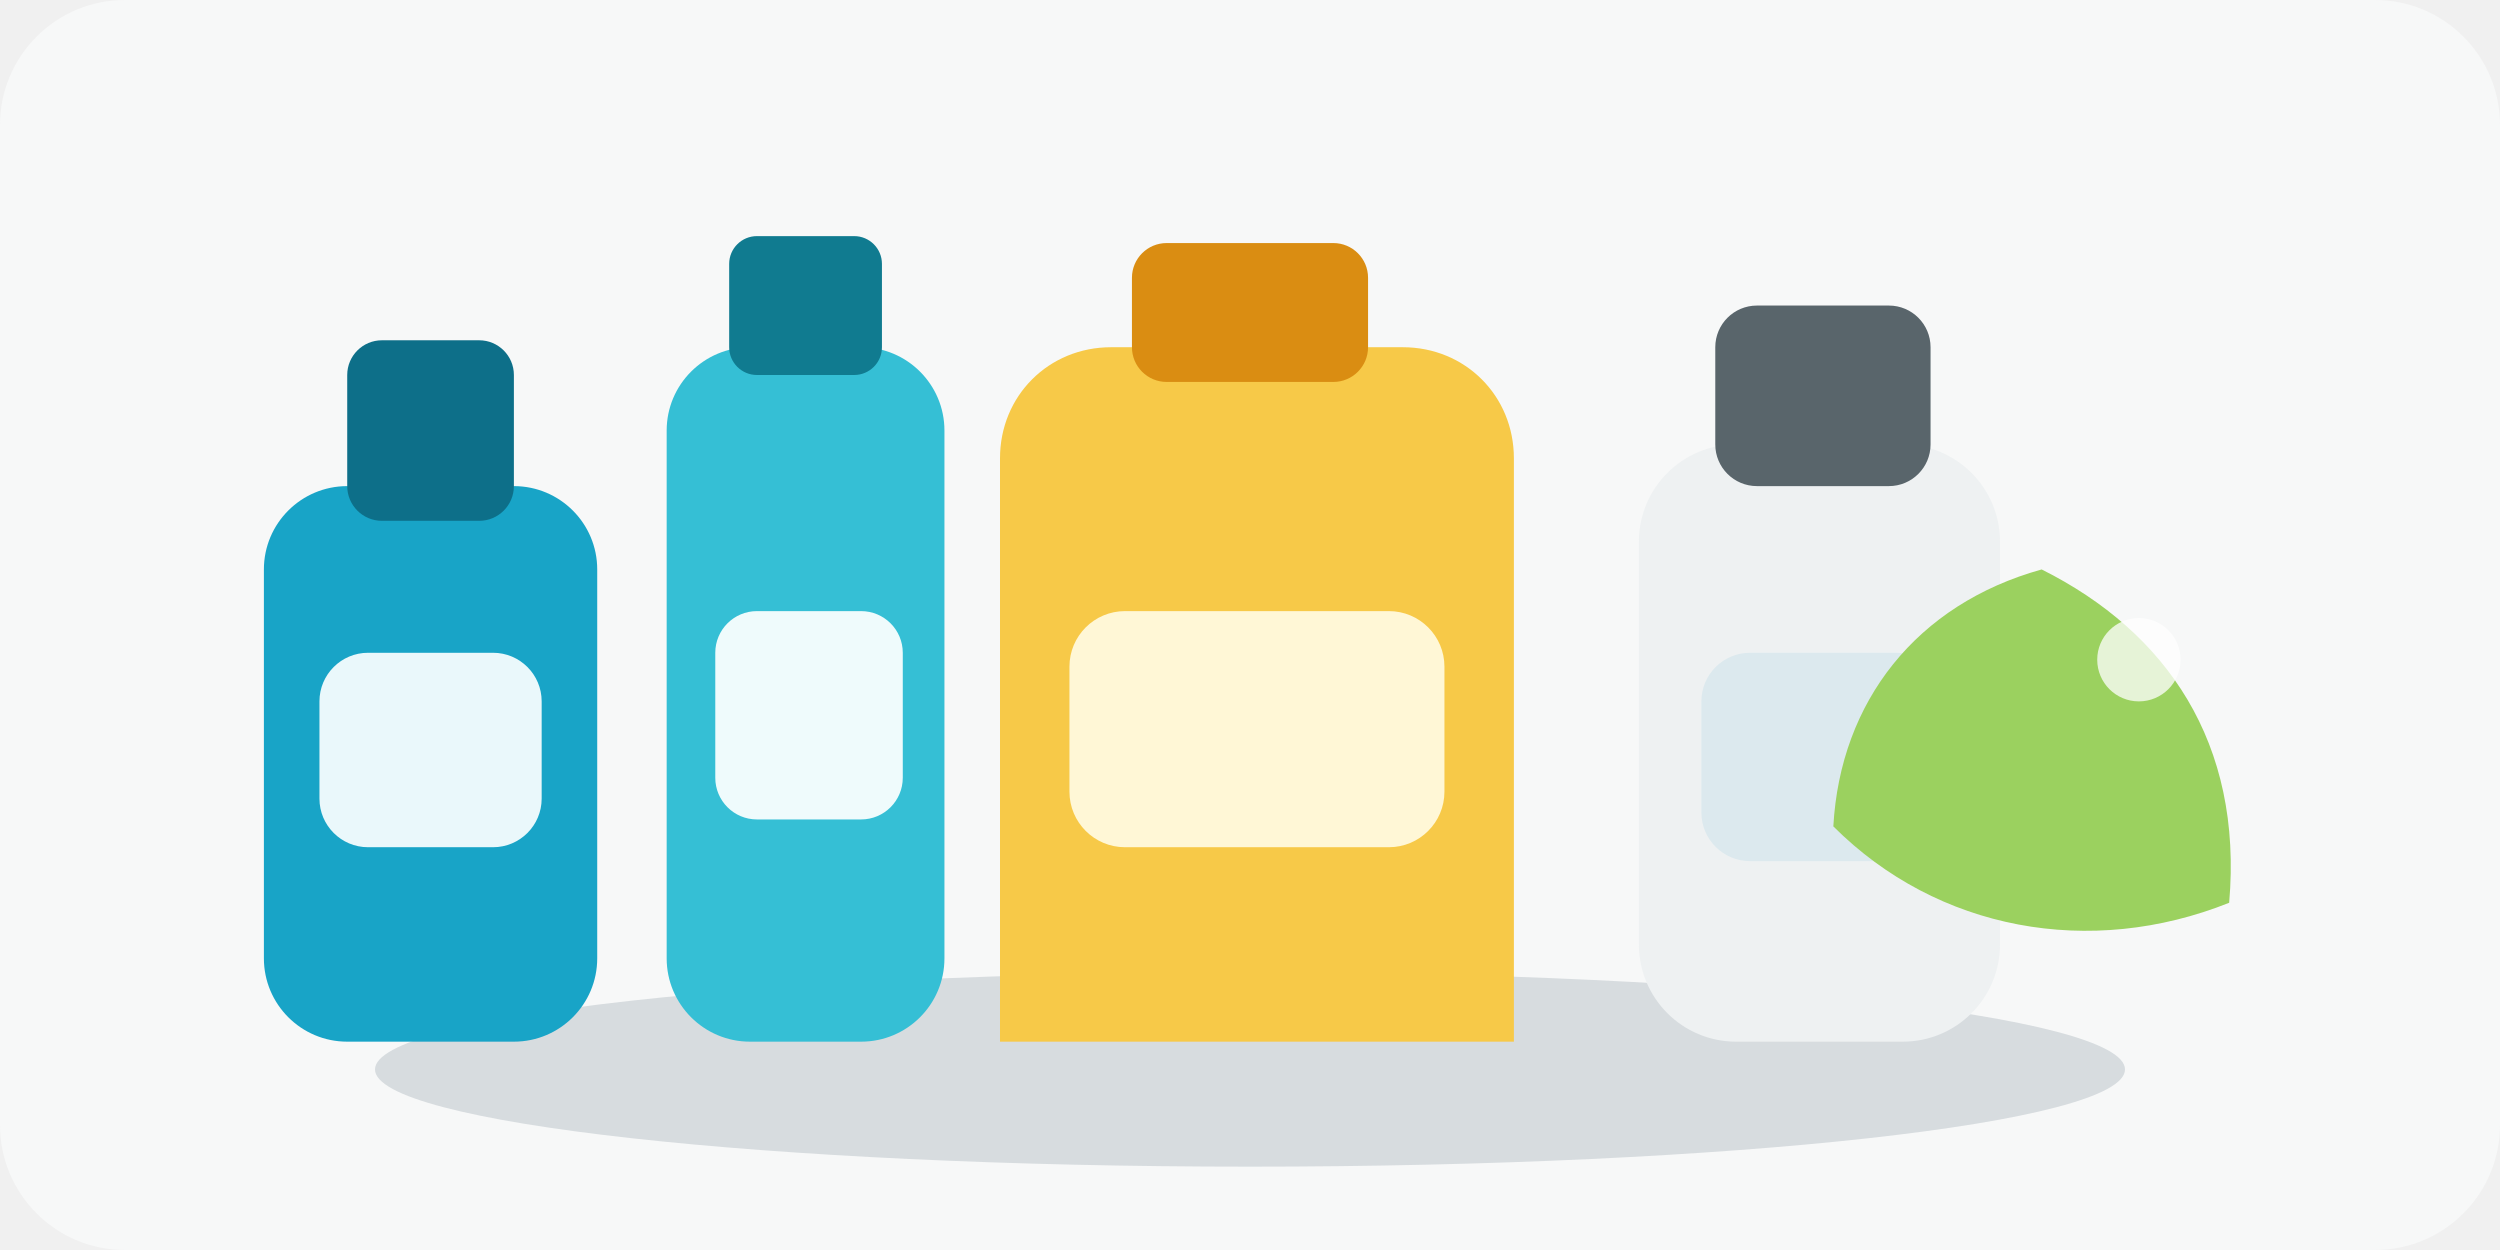
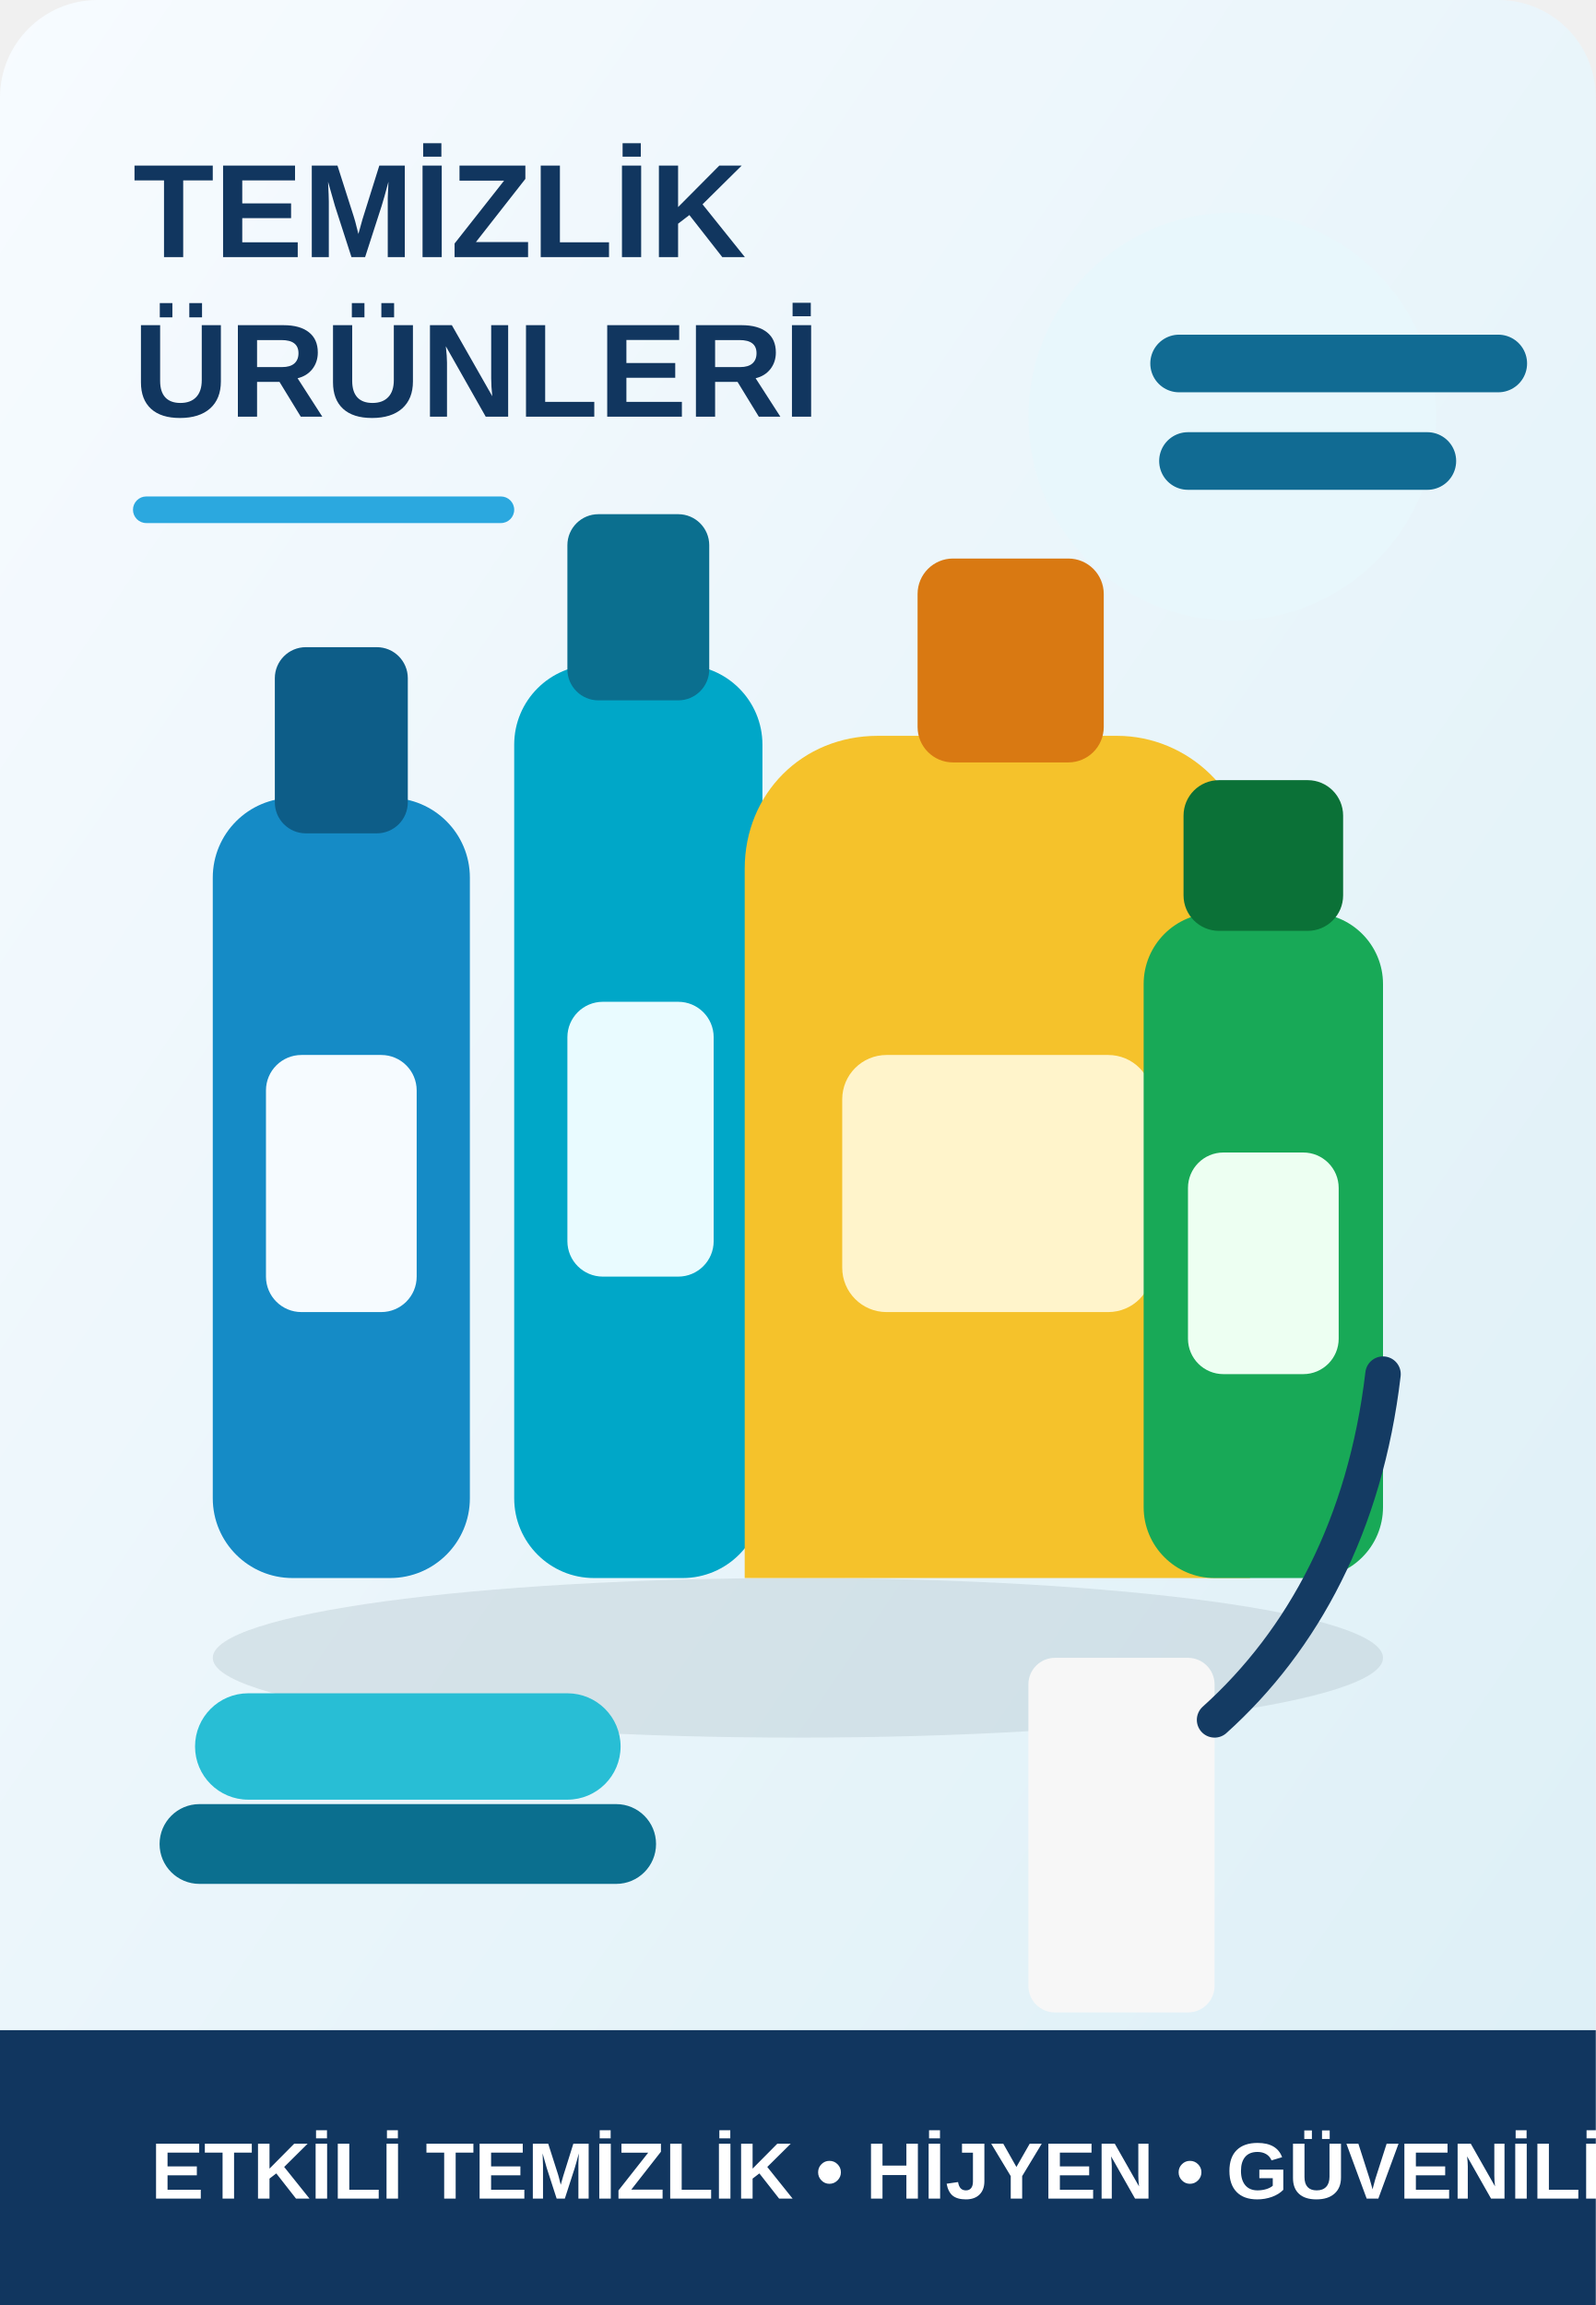
- <svg xmlns="http://www.w3.org/2000/svg" viewBox="0 0 360 180" role="img" aria-label="Cleaning product group">
-   <rect width="360" height="180" rx="18" fill="#f7f8f8" />
-   <ellipse cx="180" cy="154" rx="126" ry="14" fill="#d7dcdf" />
-   <rect x="38" y="70" width="48" height="80" rx="12" fill="#18a4c7" />
-   <rect x="50" y="49" width="24" height="26" rx="5" fill="#0d6f89" />
-   <rect x="46" y="94" width="32" height="28" rx="7" fill="#eaf8fb" />
-   <rect x="96" y="50" width="40" height="100" rx="12" fill="#35bfd5" />
-   <rect x="105" y="34" width="22" height="20" rx="4" fill="#107b90" />
-   <rect x="103" y="88" width="27" height="30" rx="6" fill="#effbfc" />
-   <path d="M160 50h42c9 0 16 7 16 16v84h-74V66c0-9 7-16 16-16z" fill="#f7c948" />
-   <rect x="163" y="35" width="34" height="20" rx="5" fill="#da8d12" />
-   <rect x="154" y="88" width="54" height="34" rx="8" fill="#fff7d6" />
-   <rect x="236" y="64" width="52" height="86" rx="14" fill="#eef1f2" />
-   <rect x="247" y="44" width="31" height="26" rx="6" fill="#59656b" />
-   <rect x="245" y="94" width="35" height="30" rx="7" fill="#dce9ee" />
-   <path d="M294 82c18 9 29 25 27 48-20 8-42 4-57-11 1-18 12-32 30-37z" fill="#9bd15f" />
-   <circle cx="308" cy="95" r="6" fill="#fff" opacity=".75" />
+ <svg xmlns="http://www.w3.org/2000/svg" viewBox="0 0 360 520" role="img" aria-label="Temizlik ürünleri">
+   <defs>
+     <linearGradient id="bg" x1="0" x2="1" y1="0" y2="1">
+       <stop stop-color="#f7fbff" />
+       <stop offset="1" stop-color="#dceff6" />
+     </linearGradient>
+   </defs>
+   <rect width="360" height="520" rx="22" fill="url(#bg)" />
+   <text x="30" y="58" font-family="Arial, sans-serif" font-size="30" font-weight="900" fill="#11365f">TEMİZLİK</text>
+   <text x="30" y="94" font-family="Arial, sans-serif" font-size="30" font-weight="900" fill="#11365f">ÜRÜNLERİ</text>
+   <rect x="30" y="112" width="86" height="6" rx="3" fill="#2ba8df" />
+   <circle cx="278" cy="94" r="46" fill="#e8f7fc" />
+   <path d="M266 82h72" stroke="#116b93" stroke-width="13" stroke-linecap="round" />
+   <path d="M268 104h54" stroke="#116b93" stroke-width="13" stroke-linecap="round" />
+   <ellipse cx="180" cy="374" rx="132" ry="18" fill="#b8c8cf" opacity=".42" />
+   <rect x="48" y="180" width="58" height="176" rx="18" fill="#158bc6" />
+   <rect x="62" y="146" width="30" height="42" rx="7" fill="#0d5d88" />
+   <rect x="60" y="238" width="34" height="58" rx="8" fill="#f6fbff" />
+   <rect x="116" y="150" width="56" height="206" rx="18" fill="#00a7c8" />
+   <rect x="128" y="116" width="32" height="42" rx="7" fill="#0b6f8f" />
+   <rect x="128" y="226" width="33" height="62" rx="8" fill="#e9fbff" />
+   <path d="M198 166h54c16 0 30 13 30 30v160h-114V196c0-17 13-30 30-30z" fill="#f5c22b" />
+   <rect x="207" y="126" width="42" height="46" rx="8" fill="#d97912" />
+   <rect x="190" y="238" width="70" height="58" rx="10" fill="#fff4cb" />
+   <rect x="258" y="206" width="54" height="150" rx="16" fill="#18a957" />
+   <rect x="267" y="176" width="36" height="34" rx="8" fill="#0b7137" />
+   <rect x="268" y="260" width="34" height="50" rx="8" fill="#edfff2" />
+   <rect x="44" y="382" width="96" height="24" rx="12" fill="#28bed5" />
+   <rect x="36" y="407" width="112" height="18" rx="9" fill="#0b6f8f" />
+   <rect x="232" y="374" width="42" height="80" rx="6" fill="#f7f7f7" />
+   <path d="M274 388c20-18 34-44 38-78" stroke="#143b63" stroke-width="8" fill="none" stroke-linecap="round" />
+   <rect y="458" width="360" height="62" fill="#11365f" />
+   <text x="34" y="496" font-family="Arial, sans-serif" font-size="18" font-weight="900" fill="#fff">ETKİLİ TEMİZLİK  •  HİJYEN  •  GÜVENİLİR</text>
</svg>
